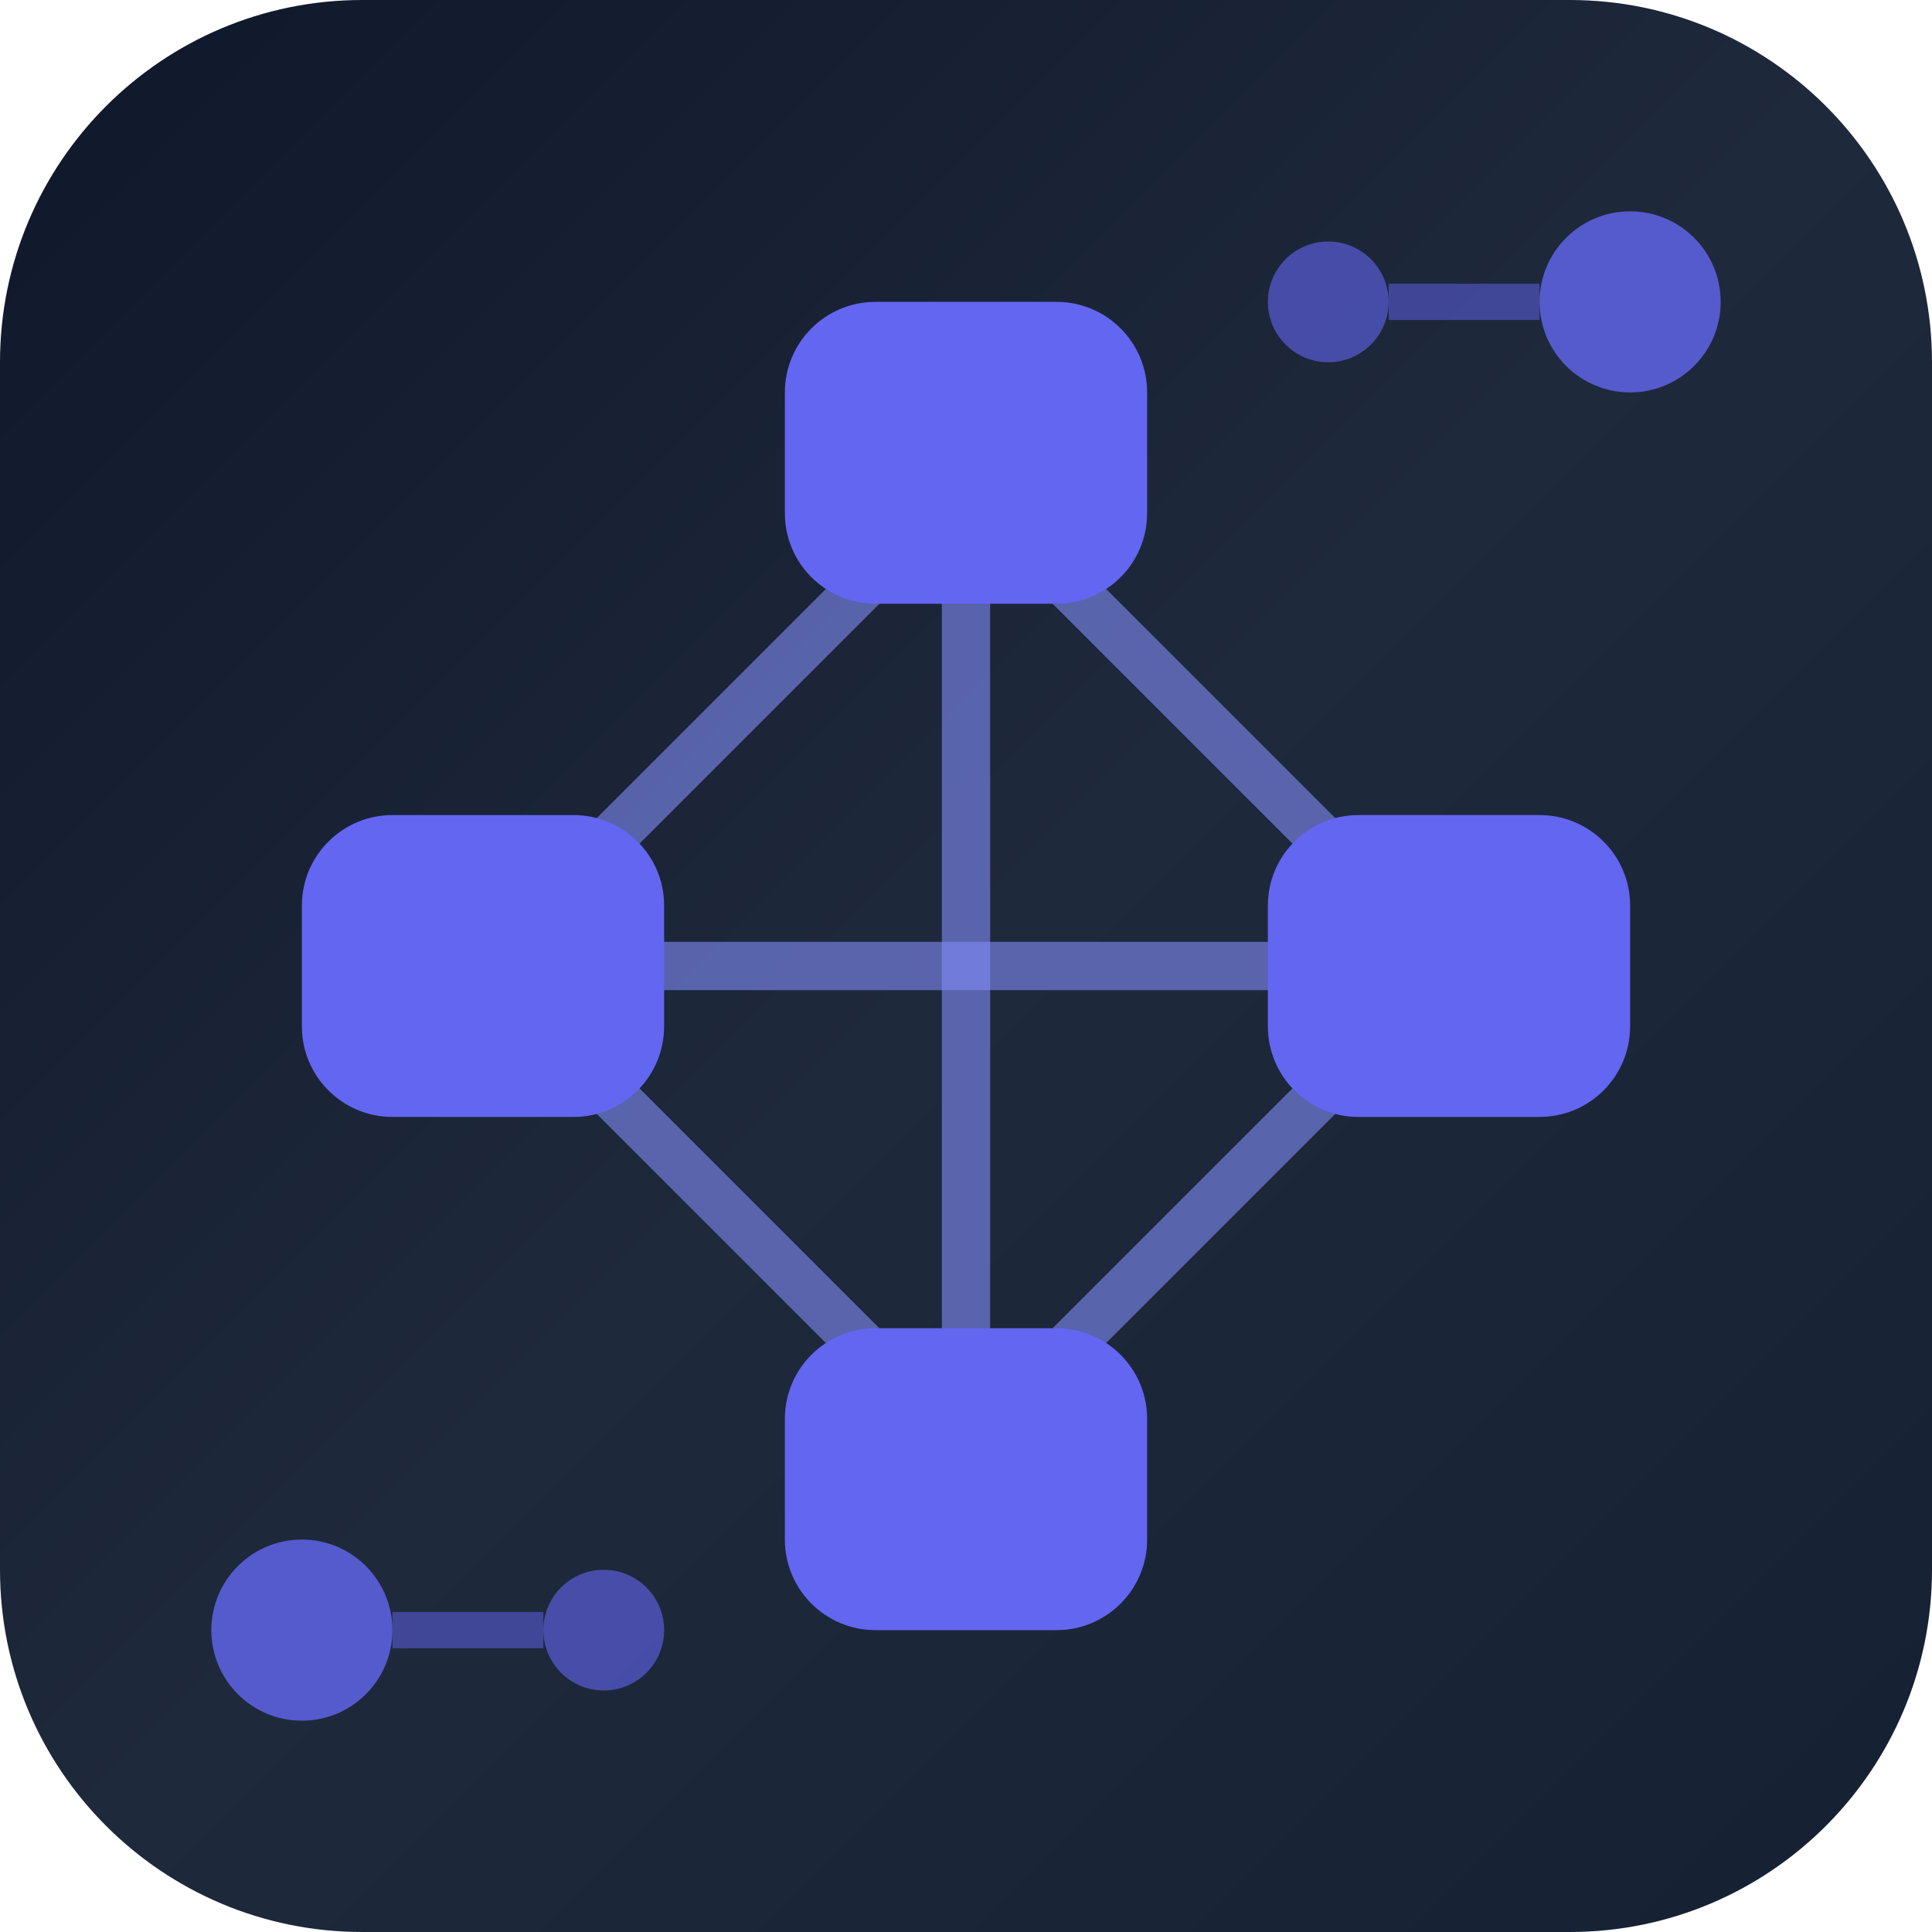
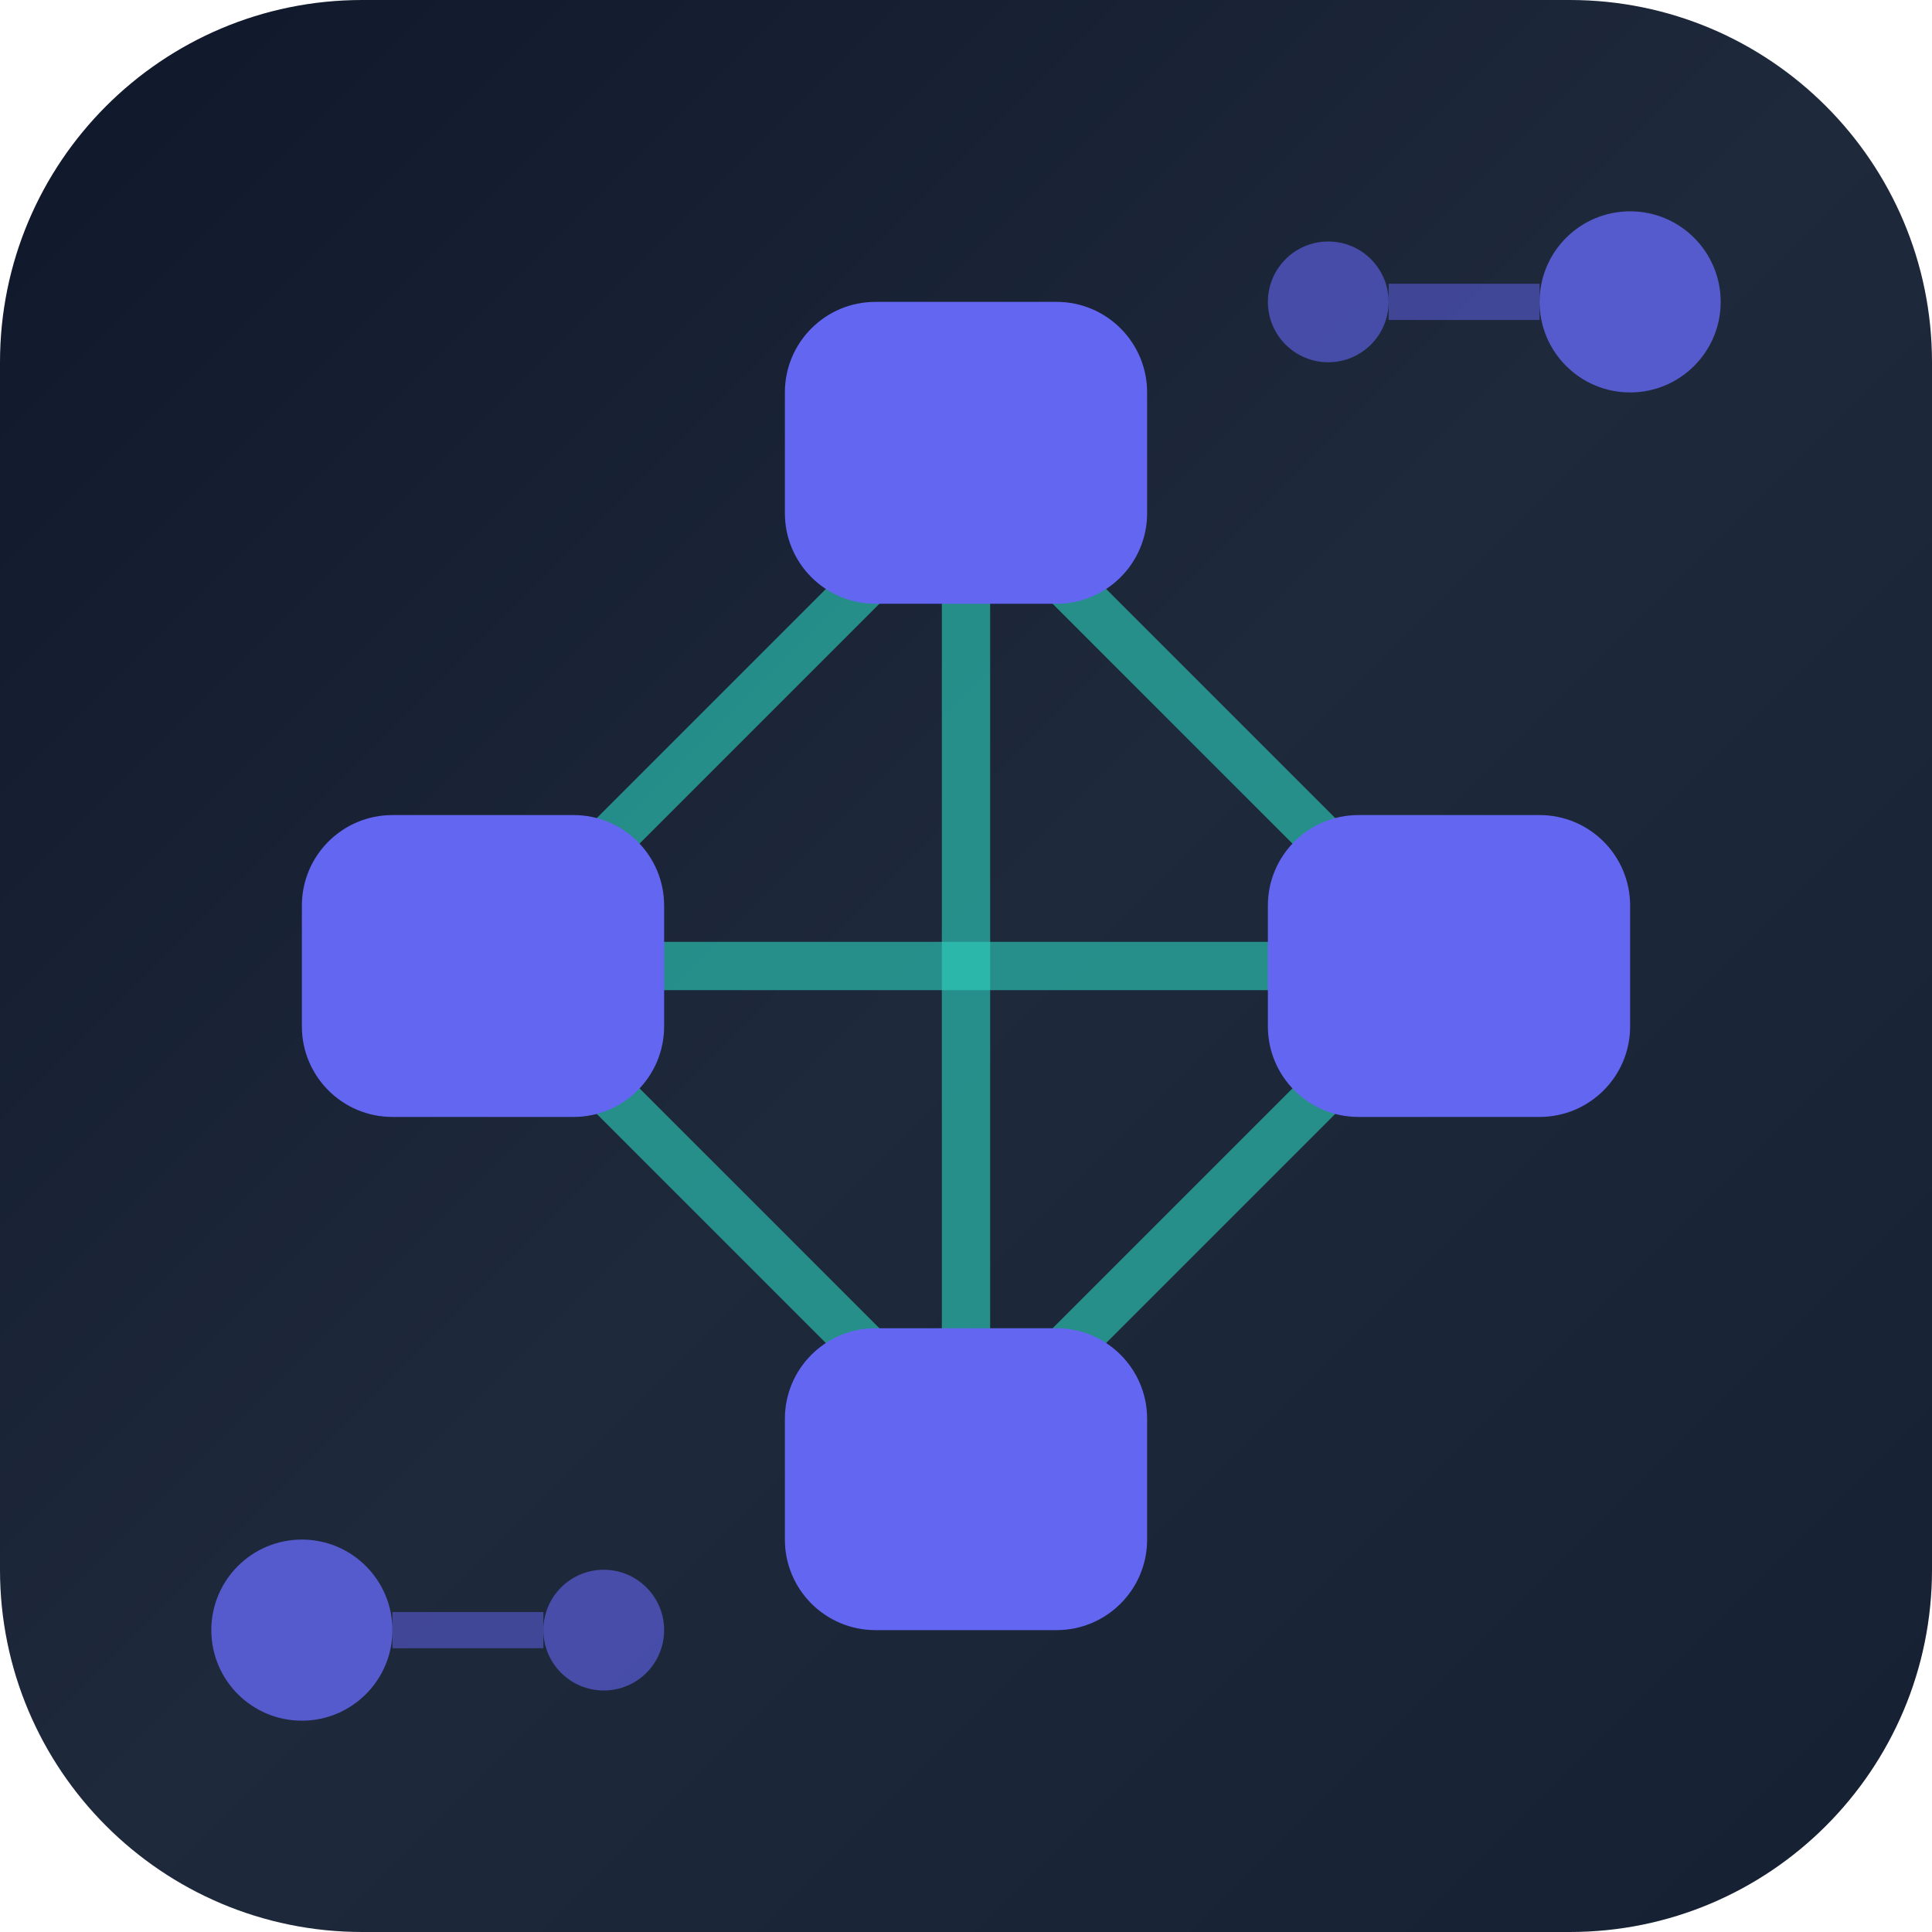
<svg xmlns="http://www.w3.org/2000/svg" viewBox="0 0 32 32">
  <defs>
    <linearGradient id="bg" x1="0" y1="0" x2="1" y2="1">
      <stop offset="0%" stop-color="#0f172a" />
      <stop offset="50%" stop-color="#1e293b" />
      <stop offset="100%" stop-color="#162033" />
    </linearGradient>
  </defs>
  <rect width="32" height="32" rx="6" fill="url(#bg)" />
  <circle cx="5" cy="27" r="1.5" fill="#6366f1" opacity="0.8" />
  <circle cx="10" cy="27" r="1" fill="#6366f1" opacity="0.6" />
  <line x1="6.5" y1="27" x2="9" y2="27" stroke="#6366f1" stroke-width="0.6" opacity="0.5" />
  <circle cx="27" cy="5" r="1.5" fill="#6366f1" opacity="0.8" />
  <circle cx="22" cy="5" r="1" fill="#6366f1" opacity="0.6" />
  <line x1="23" y1="5" x2="25.5" y2="5" stroke="#6366f1" stroke-width="0.6" opacity="0.5" />
-   <line x1="16" y1="8" x2="8" y2="16" stroke="#818cf8" stroke-width="0.8" opacity="0.6" />
-   <line x1="16" y1="8" x2="24" y2="16" stroke="#818cf8" stroke-width="0.8" opacity="0.6" />
-   <line x1="16" y1="8" x2="16" y2="24" stroke="#818cf8" stroke-width="0.8" opacity="0.6" />
-   <line x1="8" y1="16" x2="24" y2="16" stroke="#818cf8" stroke-width="0.8" opacity="0.6" />
-   <line x1="8" y1="16" x2="16" y2="24" stroke="#818cf8" stroke-width="0.8" opacity="0.6" />
-   <line x1="24" y1="16" x2="16" y2="24" stroke="#818cf8" stroke-width="0.8" opacity="0.6" />
+   <line x1="16" y1="8" x2="8" y2="16" stroke="#2dd4bf" stroke-width="0.8" opacity="0.6" />
+   <line x1="16" y1="8" x2="24" y2="16" stroke="#2dd4bf" stroke-width="0.8" opacity="0.6" />
+   <line x1="16" y1="8" x2="16" y2="24" stroke="#2dd4bf" stroke-width="0.8" opacity="0.6" />
+   <line x1="8" y1="16" x2="24" y2="16" stroke="#2dd4bf" stroke-width="0.8" opacity="0.6" />
+   <line x1="8" y1="16" x2="16" y2="24" stroke="#2dd4bf" stroke-width="0.8" opacity="0.6" />
+   <line x1="24" y1="16" x2="16" y2="24" stroke="#2dd4bf" stroke-width="0.8" opacity="0.6" />
  <rect x="13" y="5" width="6" height="5" rx="1.5" fill="#6366f1" />
  <rect x="5" y="13.5" width="6" height="5" rx="1.5" fill="#6366f1" />
  <rect x="21" y="13.5" width="6" height="5" rx="1.5" fill="#6366f1" />
  <rect x="13" y="22" width="6" height="5" rx="1.5" fill="#6366f1" />
</svg>
